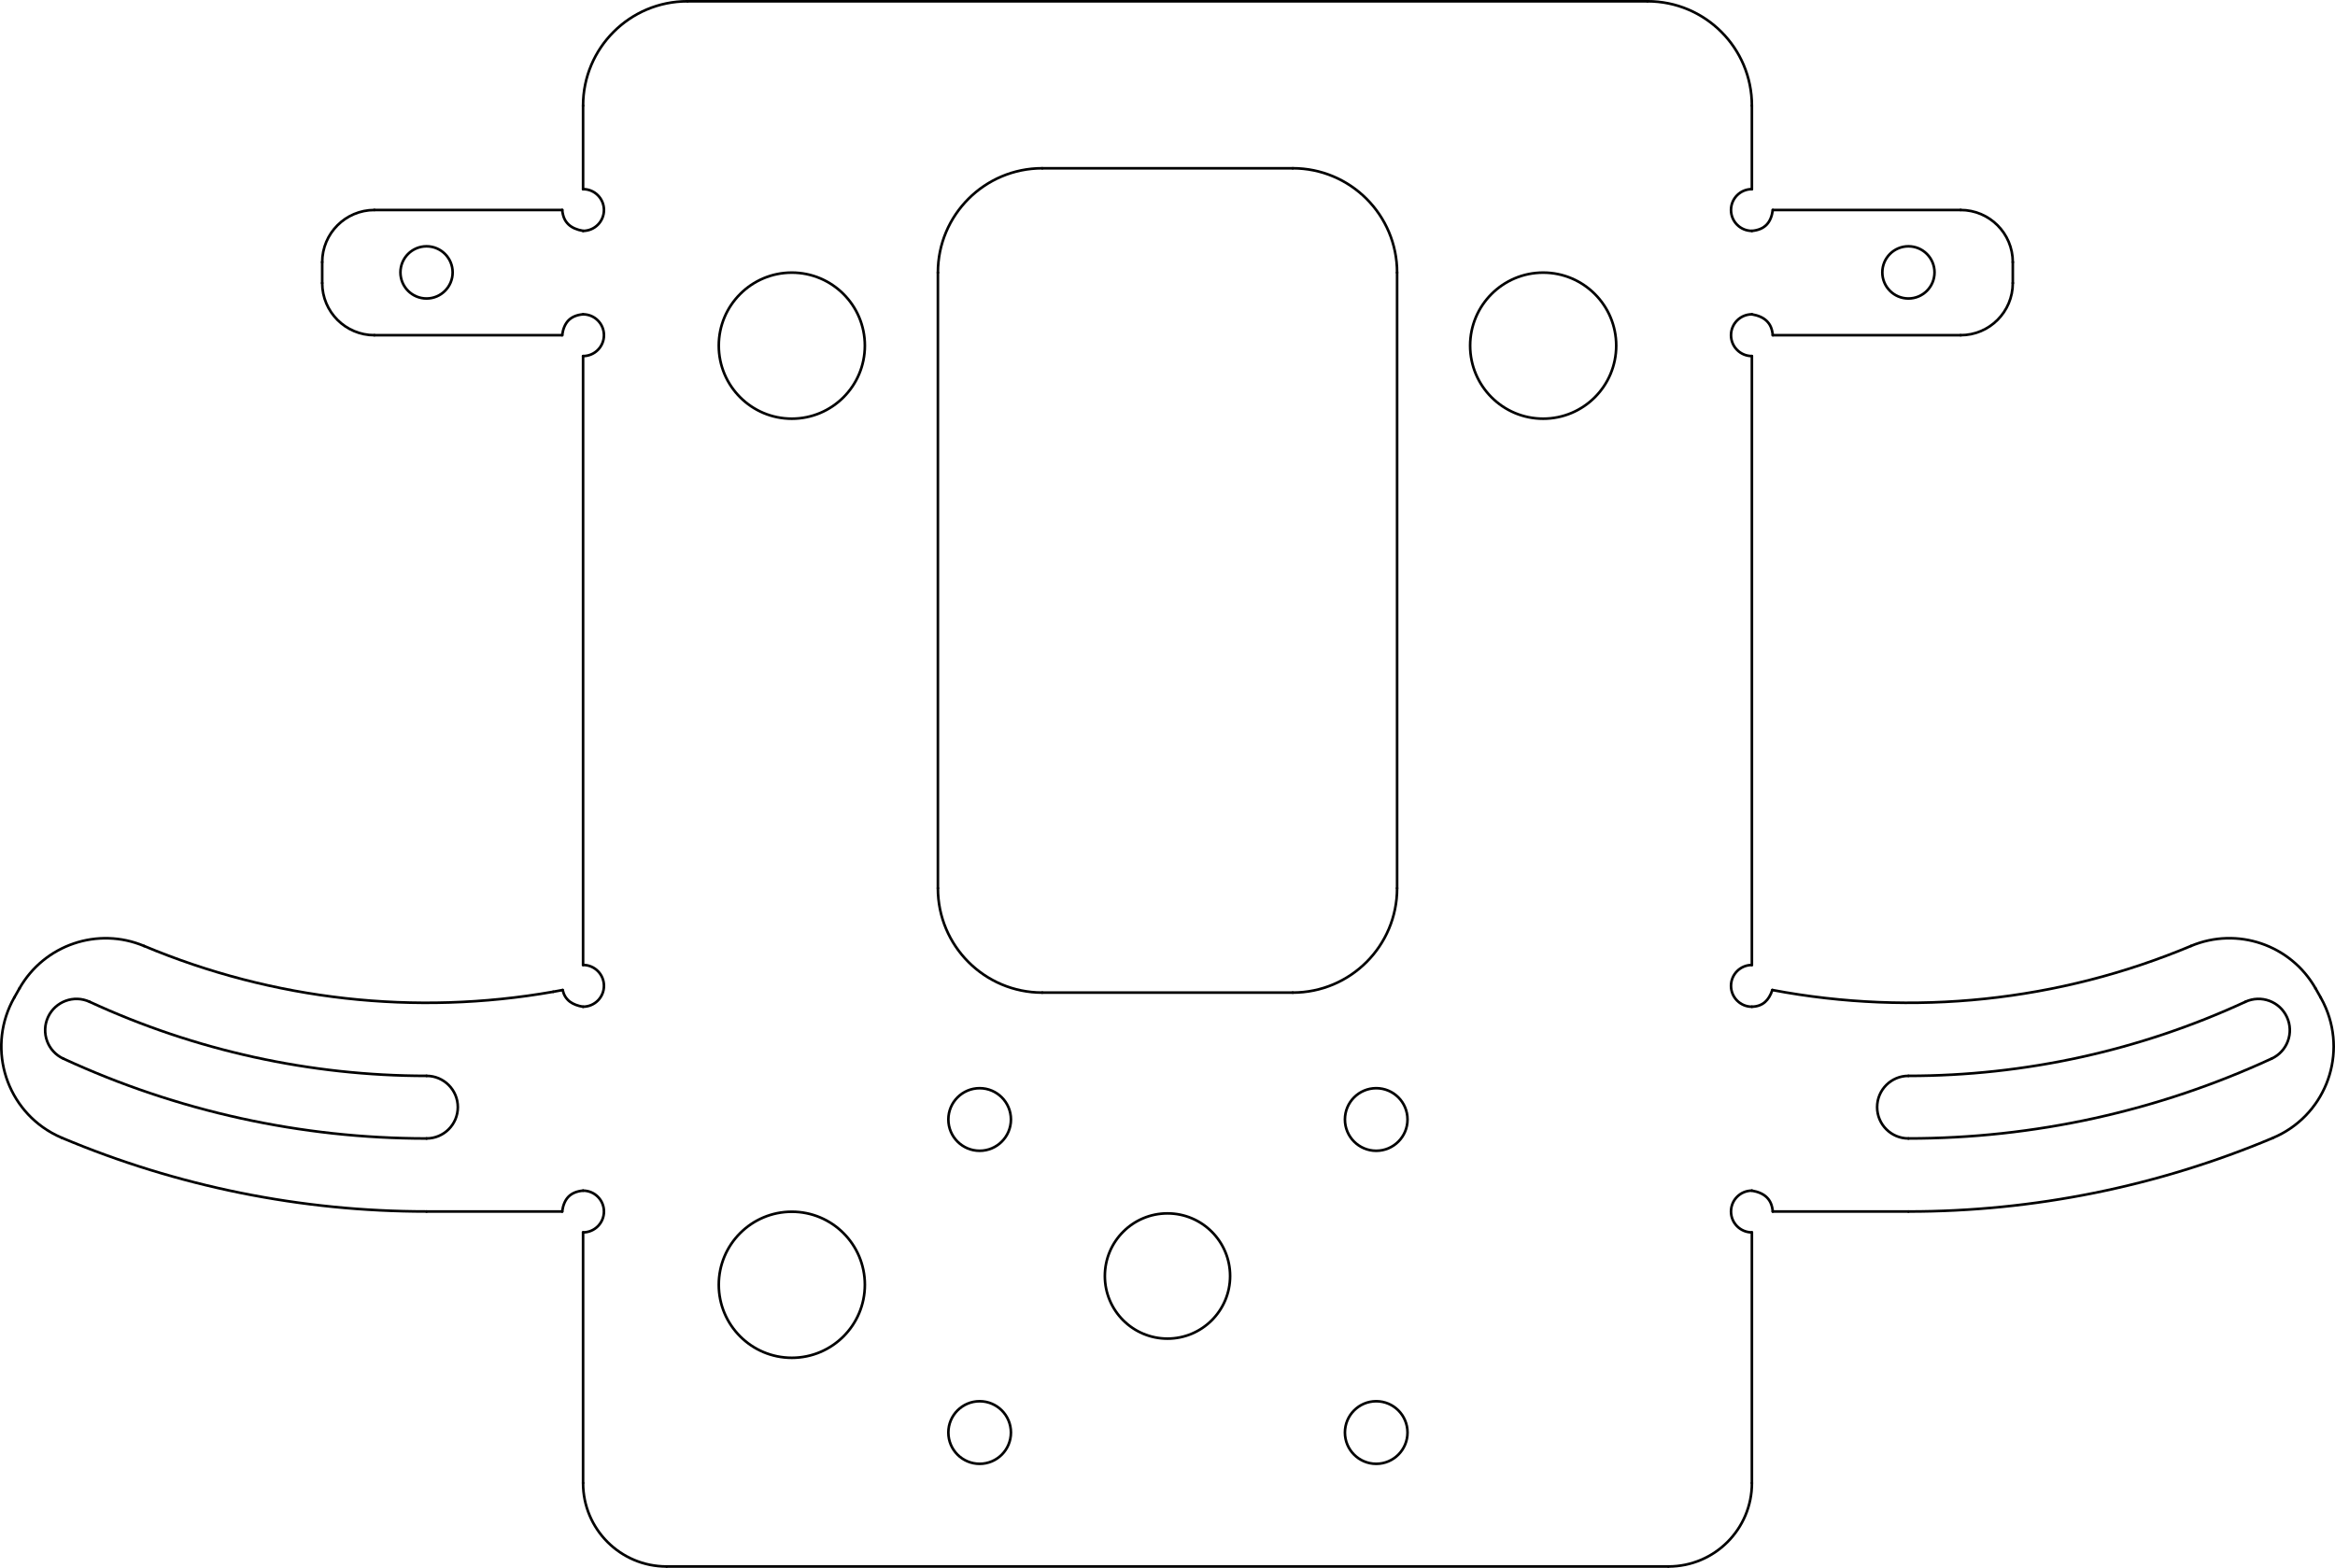
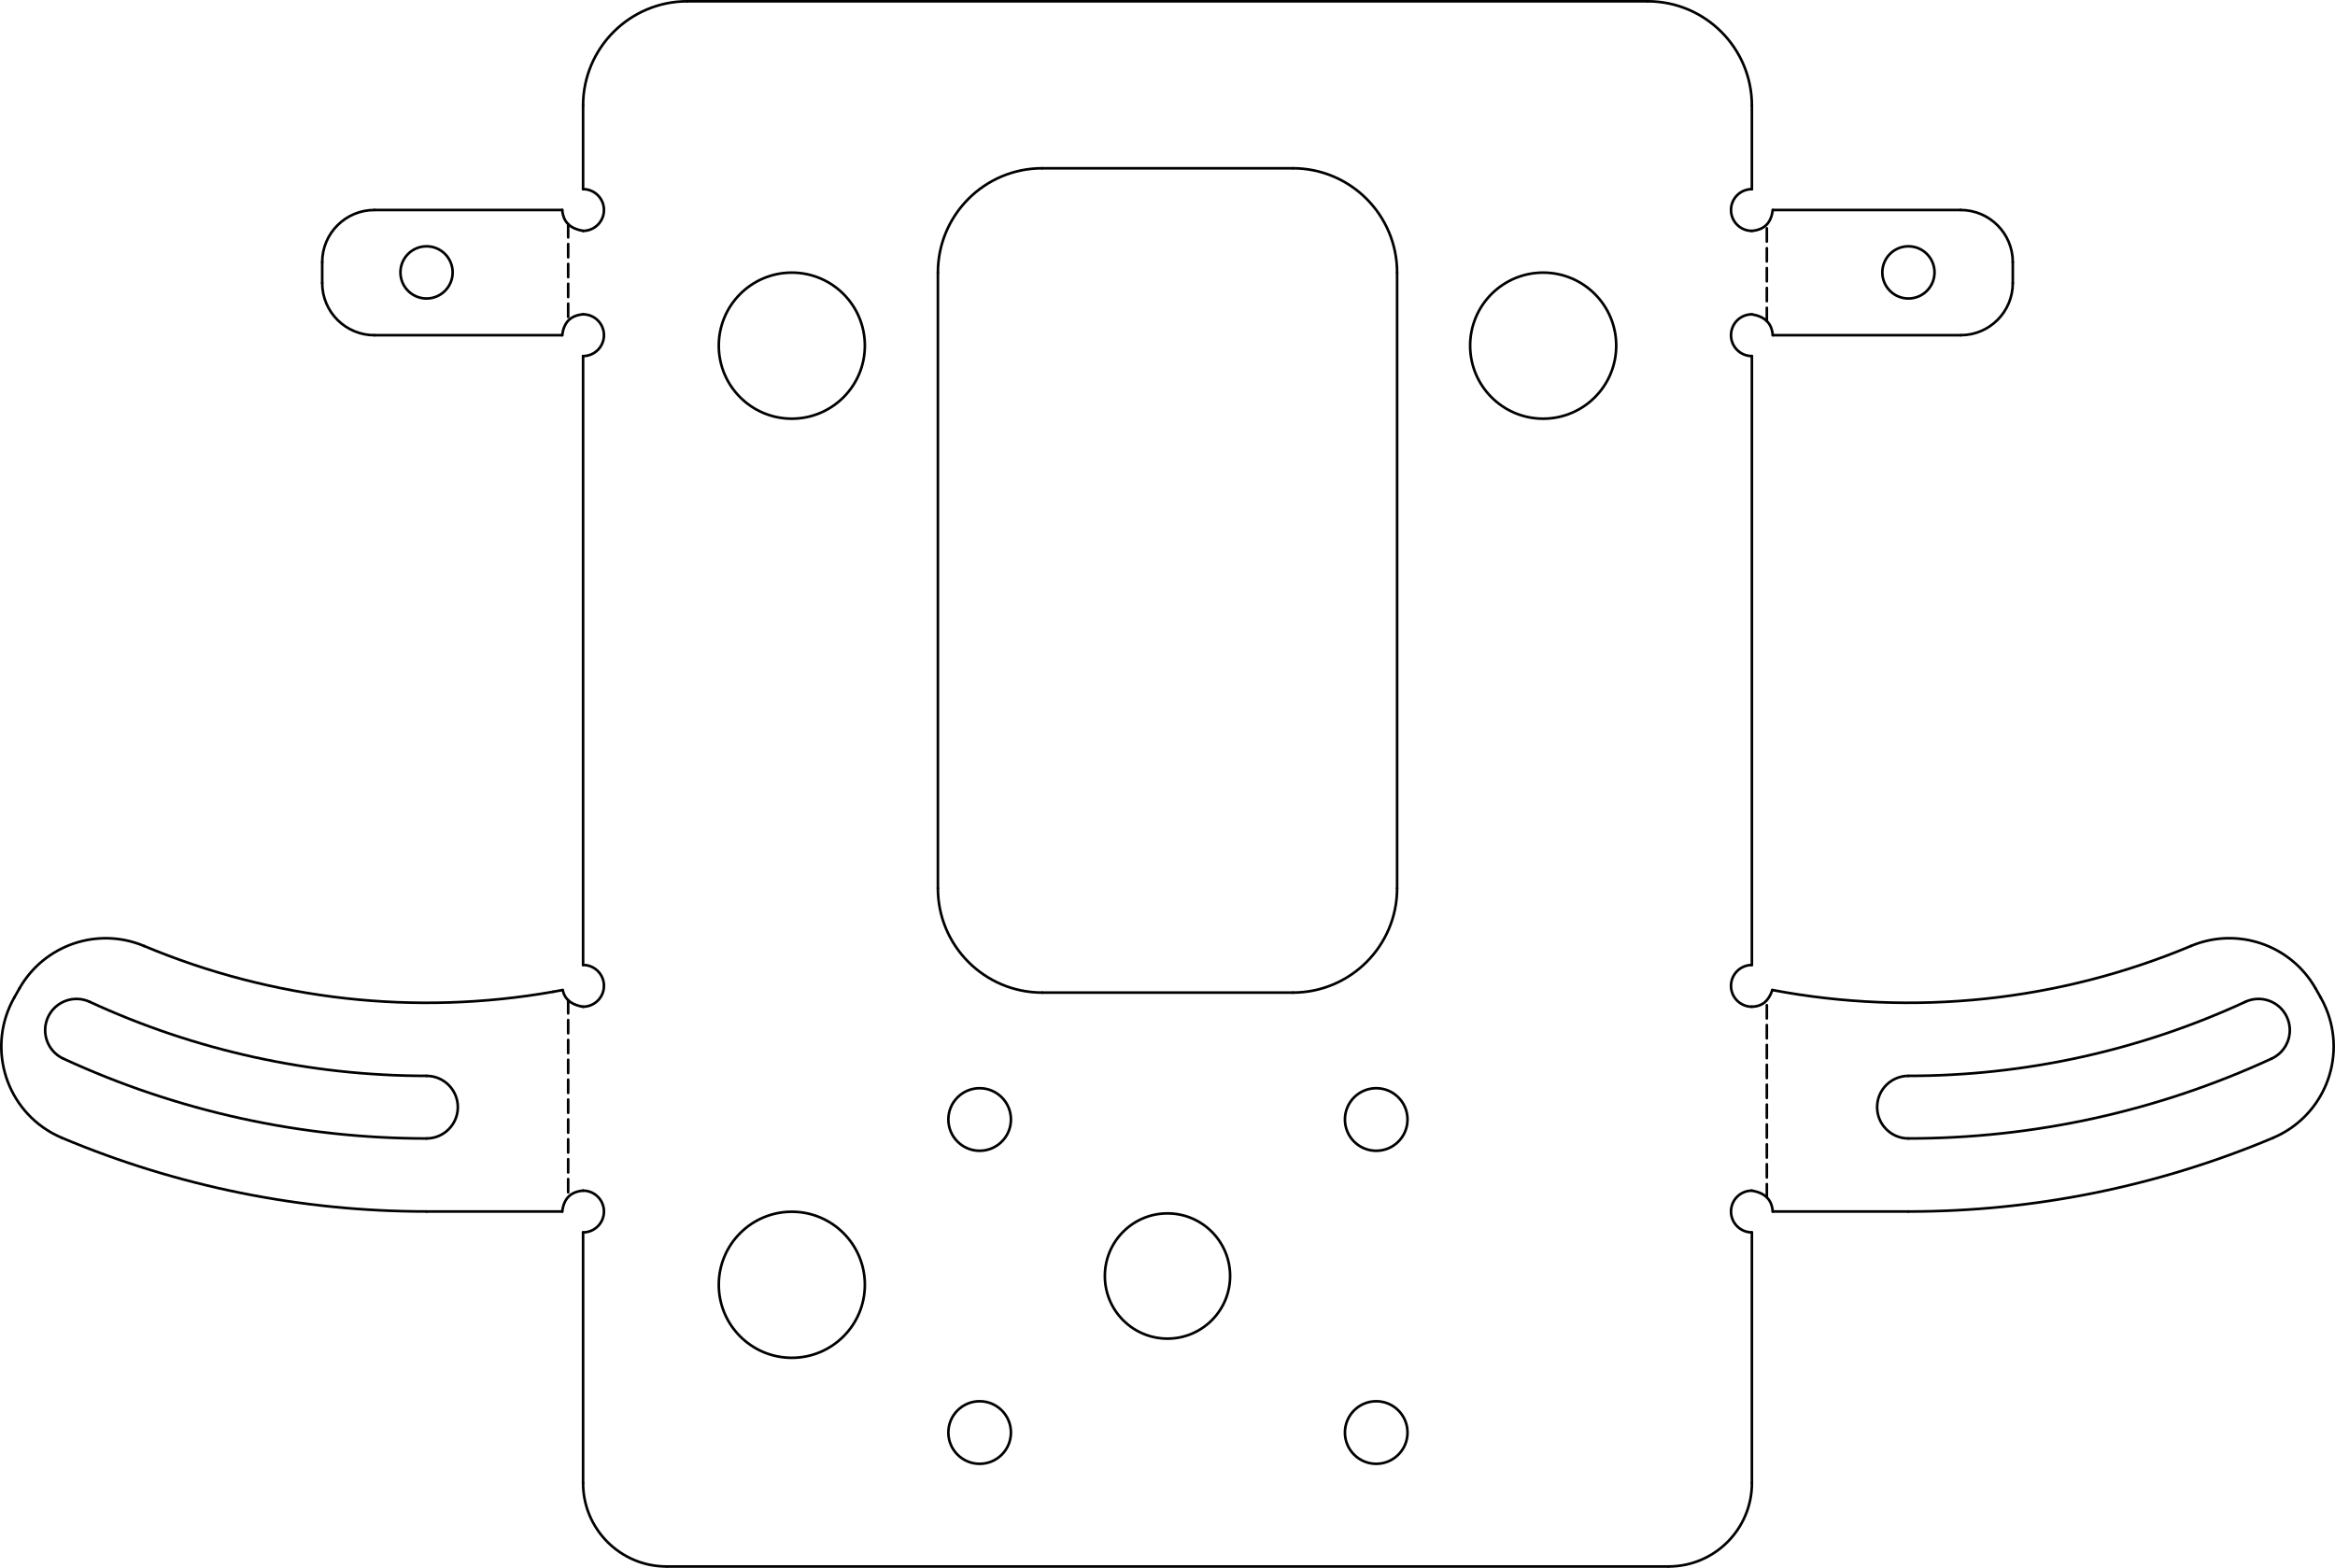
<svg xmlns="http://www.w3.org/2000/svg" id="_0" data-name="0" version="1.1" viewBox="0 0 634.25 425.91">
  <defs>
    <style>
-       .cls-1 {
+       .cls-1, .cls-2 {
        fill: none;
        stroke: #000;
        stroke-linecap: round;
        stroke-linejoin: round;
        stroke-width: .71px;
      }
+ 
+       .cls-2 {
+         stroke-dasharray: 0 0 3.6 1.8;
+       }
    </style>
  </defs>
+   <g id="LINE">
+     <line class="cls-2" x1="479.92" y1="325.27" x2="479.92" y2="271.72" />
+   </g>
+   <g id="LINE-2" data-name="LINE">
+     <line class="cls-2" x1="479.92" y1="87.22" x2="479.92" y2="60.97" />
+   </g>
+   <g id="LINE-3" data-name="LINE">
+     <line class="cls-2" x1="154.33" y1="60.89" x2="154.33" y2="87.14" />
+   </g>
+   <g id="LINE-4" data-name="LINE">
+     <line class="cls-2" x1="154.33" y1="271.7" x2="154.33" y2="325.2" />
+   </g>
  <g id="CIRCLE">
    <circle class="cls-1" cx="115.86" cy="74" r="7.09" />
  </g>
  <g id="CIRCLE-2" data-name="CIRCLE">
    <circle class="cls-1" cx="518.38" cy="74" r="7.09" />
  </g>
  <g id="CIRCLE-3" data-name="CIRCLE">
    <circle class="cls-1" cx="215.08" cy="93.9" r="19.84" />
  </g>
  <g id="CIRCLE-4" data-name="CIRCLE">
    <circle class="cls-1" cx="419.17" cy="93.9" r="19.84" />
  </g>
  <g id="CIRCLE-5" data-name="CIRCLE">
    <circle class="cls-1" cx="215.08" cy="349.02" r="19.84" />
  </g>
  <g id="CIRCLE-6" data-name="CIRCLE">
    <circle class="cls-1" cx="266.1" cy="389.16" r="8.5" />
  </g>
  <g id="CIRCLE-7" data-name="CIRCLE">
    <circle class="cls-1" cx="266.1" cy="304.12" r="8.5" />
  </g>
  <g id="CIRCLE-8" data-name="CIRCLE">
    <circle class="cls-1" cx="373.82" cy="304.12" r="8.5" />
  </g>
  <g id="CIRCLE-9" data-name="CIRCLE">
    <circle class="cls-1" cx="373.82" cy="389.16" r="8.5" />
  </g>
  <g id="CIRCLE-10" data-name="CIRCLE">
    <circle class="cls-1" cx="317.12" cy="346.64" r="17.01" />
  </g>
  <g id="SPLINE">
    <path class="cls-1" d="M475.86,273.48c.72-.01,1.38-.13,1.98-.34.3-.11.58-.24.84-.39s.53-.35.75-.54c.85-.75,1.51-1.83,1.99-3.27" />
  </g>
  <g id="SPLINE-2" data-name="SPLINE">
    <path class="cls-1" d="M481.53,329.12c-.07-.84-.25-1.59-.53-2.25-.14-.33-.31-.63-.51-.91s-.44-.55-.67-.77c-.93-.87-2.25-1.45-3.97-1.74" />
  </g>
  <g id="SPLINE-3" data-name="SPLINE">
    <path class="cls-1" d="M158.38,323.45c-.86.07-1.62.25-2.29.53s-1.25.68-1.7,1.14c-.89.93-1.46,2.26-1.69,4" />
  </g>
  <g id="SPLINE-4" data-name="SPLINE">
    <path class="cls-1" d="M152.83,268.95c.16.68.4,1.29.73,1.82.17.26.36.51.57.74.11.11.22.22.33.33s.25.21.37.3c.89.66,2.08,1.11,3.56,1.36" />
  </g>
  <g id="SPLINE-5" data-name="SPLINE">
    <path class="cls-1" d="M158.38,85.39c-.86.07-1.62.25-2.29.53s-1.25.68-1.7,1.14c-.89.93-1.46,2.26-1.69,4" />
  </g>
  <g id="SPLINE-6" data-name="SPLINE">
    <path class="cls-1" d="M152.72,57.05c.07.84.25,1.59.53,2.25.14.33.31.63.51.91s.44.55.67.77c.93.87,2.25,1.45,3.97,1.74" />
  </g>
  <g id="SPLINE-7" data-name="SPLINE">
    <path class="cls-1" d="M475.86,62.72c.86-.07,1.62-.25,2.29-.53s1.25-.68,1.7-1.14c.89-.93,1.46-2.26,1.69-4" />
  </g>
  <g id="SPLINE-8" data-name="SPLINE">
    <path class="cls-1" d="M481.53,91.06c-.07-.84-.25-1.59-.53-2.25-.14-.33-.31-.63-.51-.91s-.44-.55-.67-.77c-.93-.87-2.25-1.45-3.97-1.74" />
  </g>
-   <g id="LINE">
+   <g id="LINE-5" data-name="LINE">
    <line class="cls-1" x1="254.76" y1="74.06" x2="254.76" y2="241.3" />
  </g>
-   <g id="LINE-2" data-name="LINE">
+   <g id="LINE-6" data-name="LINE">
    <line class="cls-1" x1="283.11" y1="269.65" x2="351.14" y2="269.65" />
  </g>
-   <g id="LINE-3" data-name="LINE">
+   <g id="LINE-7" data-name="LINE">
    <line class="cls-1" x1="379.49" y1="241.3" x2="379.49" y2="74.06" />
  </g>
-   <g id="LINE-4" data-name="LINE">
+   <g id="LINE-8" data-name="LINE">
    <line class="cls-1" x1="351.14" y1="45.71" x2="283.11" y2="45.71" />
  </g>
-   <g id="LINE-5" data-name="LINE">
+   <g id="LINE-9" data-name="LINE">
    <line class="cls-1" x1="475.86" y1="262.15" x2="475.86" y2="96.73" />
  </g>
-   <g id="LINE-6" data-name="LINE">
+   <g id="LINE-10" data-name="LINE">
    <line class="cls-1" x1="630.37" y1="270.99" x2="628.96" y2="268.5" />
  </g>
-   <g id="LINE-7" data-name="LINE">
+   <g id="LINE-11" data-name="LINE">
    <line class="cls-1" x1="518.38" y1="329.12" x2="481.53" y2="329.12" />
  </g>
-   <g id="LINE-8" data-name="LINE">
+   <g id="LINE-12" data-name="LINE">
    <line class="cls-1" x1="475.86" y1="402.87" x2="475.86" y2="334.79" />
  </g>
-   <g id="LINE-9" data-name="LINE">
+   <g id="LINE-13" data-name="LINE">
    <line class="cls-1" x1="181.06" y1="425.55" x2="453.19" y2="425.55" />
  </g>
-   <g id="LINE-10" data-name="LINE">
+   <g id="LINE-14" data-name="LINE">
    <line class="cls-1" x1="158.38" y1="334.79" x2="158.38" y2="402.87" />
  </g>
-   <g id="LINE-11" data-name="LINE">
+   <g id="LINE-15" data-name="LINE">
    <line class="cls-1" x1="152.72" y1="329.12" x2="115.86" y2="329.12" />
  </g>
-   <g id="LINE-12" data-name="LINE">
+   <g id="LINE-16" data-name="LINE">
    <line class="cls-1" x1="5.29" y1="268.5" x2="3.88" y2="270.99" />
  </g>
-   <g id="LINE-13" data-name="LINE">
+   <g id="LINE-17" data-name="LINE">
    <line class="cls-1" x1="158.38" y1="96.73" x2="158.38" y2="262.15" />
  </g>
-   <g id="LINE-14" data-name="LINE">
+   <g id="LINE-18" data-name="LINE">
    <line class="cls-1" x1="152.72" y1="91.06" x2="101.69" y2="91.06" />
  </g>
-   <g id="LINE-15" data-name="LINE">
+   <g id="LINE-19" data-name="LINE">
    <line class="cls-1" x1="87.52" y1="71.22" x2="87.52" y2="76.89" />
  </g>
-   <g id="LINE-16" data-name="LINE">
+   <g id="LINE-20" data-name="LINE">
    <line class="cls-1" x1="101.69" y1="57.05" x2="152.72" y2="57.05" />
  </g>
-   <g id="LINE-17" data-name="LINE">
+   <g id="LINE-21" data-name="LINE">
    <line class="cls-1" x1="158.38" y1="28.7" x2="158.38" y2="51.38" />
  </g>
-   <g id="LINE-18" data-name="LINE">
+   <g id="LINE-22" data-name="LINE">
    <line class="cls-1" x1="447.52" y1=".35" x2="186.73" y2=".35" />
  </g>
-   <g id="LINE-19" data-name="LINE">
+   <g id="LINE-23" data-name="LINE">
    <line class="cls-1" x1="475.86" y1="51.38" x2="475.86" y2="28.7" />
  </g>
-   <g id="LINE-20" data-name="LINE">
+   <g id="LINE-24" data-name="LINE">
    <line class="cls-1" x1="481.53" y1="57.05" x2="532.56" y2="57.05" />
  </g>
-   <g id="LINE-21" data-name="LINE">
+   <g id="LINE-25" data-name="LINE">
    <line class="cls-1" x1="546.73" y1="76.89" x2="546.73" y2="71.22" />
  </g>
-   <g id="LINE-22" data-name="LINE">
+   <g id="LINE-26" data-name="LINE">
    <line class="cls-1" x1="532.56" y1="91.06" x2="481.53" y2="91.06" />
  </g>
  <g id="ARC">
    <path class="cls-1" d="M115.86,309.27c4.7,0,8.5-3.81,8.5-8.5s-3.81-8.5-8.5-8.5" />
  </g>
  <g id="ARC-2" data-name="ARC">
    <path class="cls-1" d="M24.34,272.15c28.69,13.25,59.92,20.12,91.53,20.12" />
  </g>
  <g id="ARC-3" data-name="ARC">
    <path class="cls-1" d="M24.34,272.15c-4.26-1.97-9.32-.11-11.29,4.15s-.11,9.32,4.15,11.29" />
  </g>
  <g id="ARC-4" data-name="ARC">
    <path class="cls-1" d="M17.21,287.59c30.93,14.29,64.59,21.69,98.66,21.69" />
  </g>
  <g id="ARC-5" data-name="ARC">
    <path class="cls-1" d="M518.38,292.27c31.61,0,62.83-6.86,91.53-20.12" />
  </g>
  <g id="ARC-6" data-name="ARC">
    <path class="cls-1" d="M518.38,292.27c-4.7,0-8.5,3.81-8.5,8.5s3.81,8.5,8.5,8.5" />
  </g>
  <g id="ARC-7" data-name="ARC">
    <path class="cls-1" d="M518.38,309.27c34.07,0,67.73-7.4,98.66-21.69" />
  </g>
  <g id="ARC-8" data-name="ARC">
    <path class="cls-1" d="M617.04,287.59c4.26-1.97,6.12-7.02,4.15-11.29s-7.02-6.12-11.29-4.15" />
  </g>
  <g id="ARC-9" data-name="ARC">
    <path class="cls-1" d="M283.11,45.71c-15.66,0-28.35,12.69-28.35,28.35" />
  </g>
  <g id="ARC-10" data-name="ARC">
    <path class="cls-1" d="M254.76,241.3c0,15.66,12.69,28.35,28.35,28.35" />
  </g>
  <g id="ARC-11" data-name="ARC">
    <path class="cls-1" d="M351.14,269.65c15.66,0,28.35-12.69,28.35-28.35" />
  </g>
  <g id="ARC-12" data-name="ARC">
    <path class="cls-1" d="M379.49,74.06c0-15.66-12.69-28.35-28.35-28.35" />
  </g>
  <g id="ARC-13" data-name="ARC">
    <path class="cls-1" d="M475.86,262.15c-3.13,0-5.67,2.54-5.67,5.67s2.54,5.67,5.67,5.67" />
  </g>
  <g id="ARC-14" data-name="ARC">
    <path class="cls-1" d="M481.42,268.95c38.26,7.25,77.81,3.09,113.72-11.97" />
  </g>
  <g id="ARC-15" data-name="ARC">
    <path class="cls-1" d="M628.96,268.5c-6.74-11.85-21.26-16.8-33.83-11.52" />
  </g>
  <g id="ARC-16" data-name="ARC">
    <path class="cls-1" d="M617.41,309.11c13.71-5.77,20.14-21.56,14.36-35.27-.41-.98-.88-1.93-1.41-2.86" />
  </g>
  <g id="ARC-17" data-name="ARC">
    <path class="cls-1" d="M518.38,329.12c34.01,0,67.68-6.8,99.03-20" />
  </g>
  <g id="ARC-18" data-name="ARC">
    <path class="cls-1" d="M475.86,323.45c-3.13,0-5.67,2.54-5.67,5.67s2.54,5.67,5.67,5.67" />
  </g>
  <g id="ARC-19" data-name="ARC">
    <path class="cls-1" d="M453.19,425.55c12.52,0,22.68-10.15,22.68-22.68" />
  </g>
  <g id="ARC-20" data-name="ARC">
    <path class="cls-1" d="M158.38,402.87c0,12.52,10.15,22.68,22.68,22.68" />
  </g>
  <g id="ARC-21" data-name="ARC">
    <path class="cls-1" d="M158.38,334.79c3.13,0,5.67-2.54,5.67-5.67s-2.54-5.67-5.67-5.67" />
  </g>
  <g id="ARC-22" data-name="ARC">
    <path class="cls-1" d="M16.83,309.11c31.35,13.2,65.02,20,99.03,20" />
  </g>
  <g id="ARC-23" data-name="ARC">
    <path class="cls-1" d="M3.88,270.99c-7.35,12.93-2.83,29.37,10.1,36.72.92.52,1.88.99,2.86,1.41" />
  </g>
  <g id="ARC-24" data-name="ARC">
    <path class="cls-1" d="M39.12,256.98c-12.57-5.27-27.09-.32-33.83,11.52" />
  </g>
  <g id="ARC-25" data-name="ARC">
    <path class="cls-1" d="M39.12,256.98c35.09,14.72,73.68,19.04,111.15,12.44" />
  </g>
  <g id="ARC-26" data-name="ARC">
    <path class="cls-1" d="M152.83,268.95c-.86.15-1.71.31-2.56.47" />
  </g>
  <g id="ARC-27" data-name="ARC">
    <path class="cls-1" d="M158.38,273.48c3.13,0,5.67-2.54,5.67-5.67s-2.54-5.67-5.67-5.67" />
  </g>
  <g id="ARC-28" data-name="ARC">
    <path class="cls-1" d="M158.38,96.73c3.13,0,5.67-2.54,5.67-5.67s-2.54-5.67-5.67-5.67" />
  </g>
  <g id="ARC-29" data-name="ARC">
    <path class="cls-1" d="M87.52,76.89c0,7.83,6.35,14.17,14.17,14.17" />
  </g>
  <g id="ARC-30" data-name="ARC">
    <path class="cls-1" d="M101.69,57.05c-7.83,0-14.17,6.35-14.17,14.17" />
  </g>
  <g id="ARC-31" data-name="ARC">
    <path class="cls-1" d="M158.38,62.72c3.13,0,5.67-2.54,5.67-5.67s-2.54-5.67-5.67-5.67" />
  </g>
  <g id="ARC-32" data-name="ARC">
    <path class="cls-1" d="M186.73.35c-15.66,0-28.35,12.69-28.35,28.35" />
  </g>
  <g id="ARC-33" data-name="ARC">
    <path class="cls-1" d="M475.86,28.7c0-15.66-12.69-28.35-28.35-28.35" />
  </g>
  <g id="ARC-34" data-name="ARC">
    <path class="cls-1" d="M475.86,51.38c-3.13,0-5.67,2.54-5.67,5.67s2.54,5.67,5.67,5.67" />
  </g>
  <g id="ARC-35" data-name="ARC">
    <path class="cls-1" d="M546.73,71.22c0-7.83-6.35-14.17-14.17-14.17" />
  </g>
  <g id="ARC-36" data-name="ARC">
    <path class="cls-1" d="M532.56,91.06c7.83,0,14.17-6.35,14.17-14.17" />
  </g>
  <g id="ARC-37" data-name="ARC">
    <path class="cls-1" d="M475.86,85.39c-3.13,0-5.67,2.54-5.67,5.67s2.54,5.67,5.67,5.67" />
  </g>
</svg>
